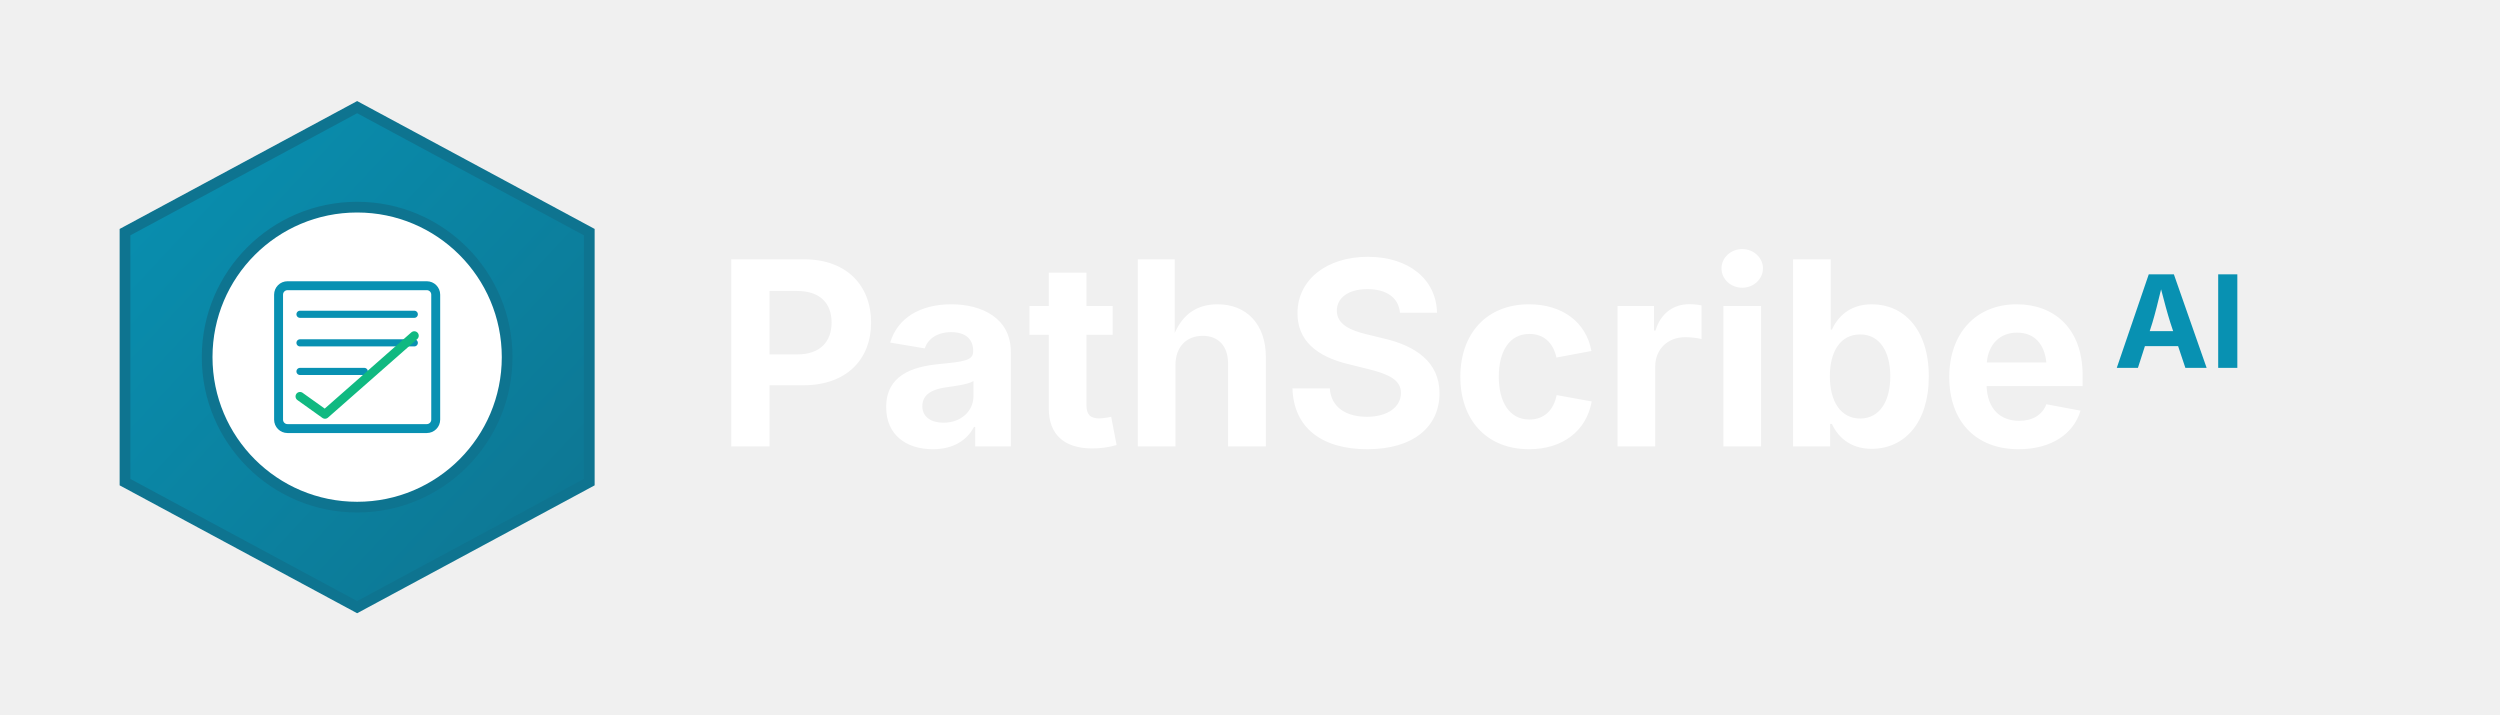
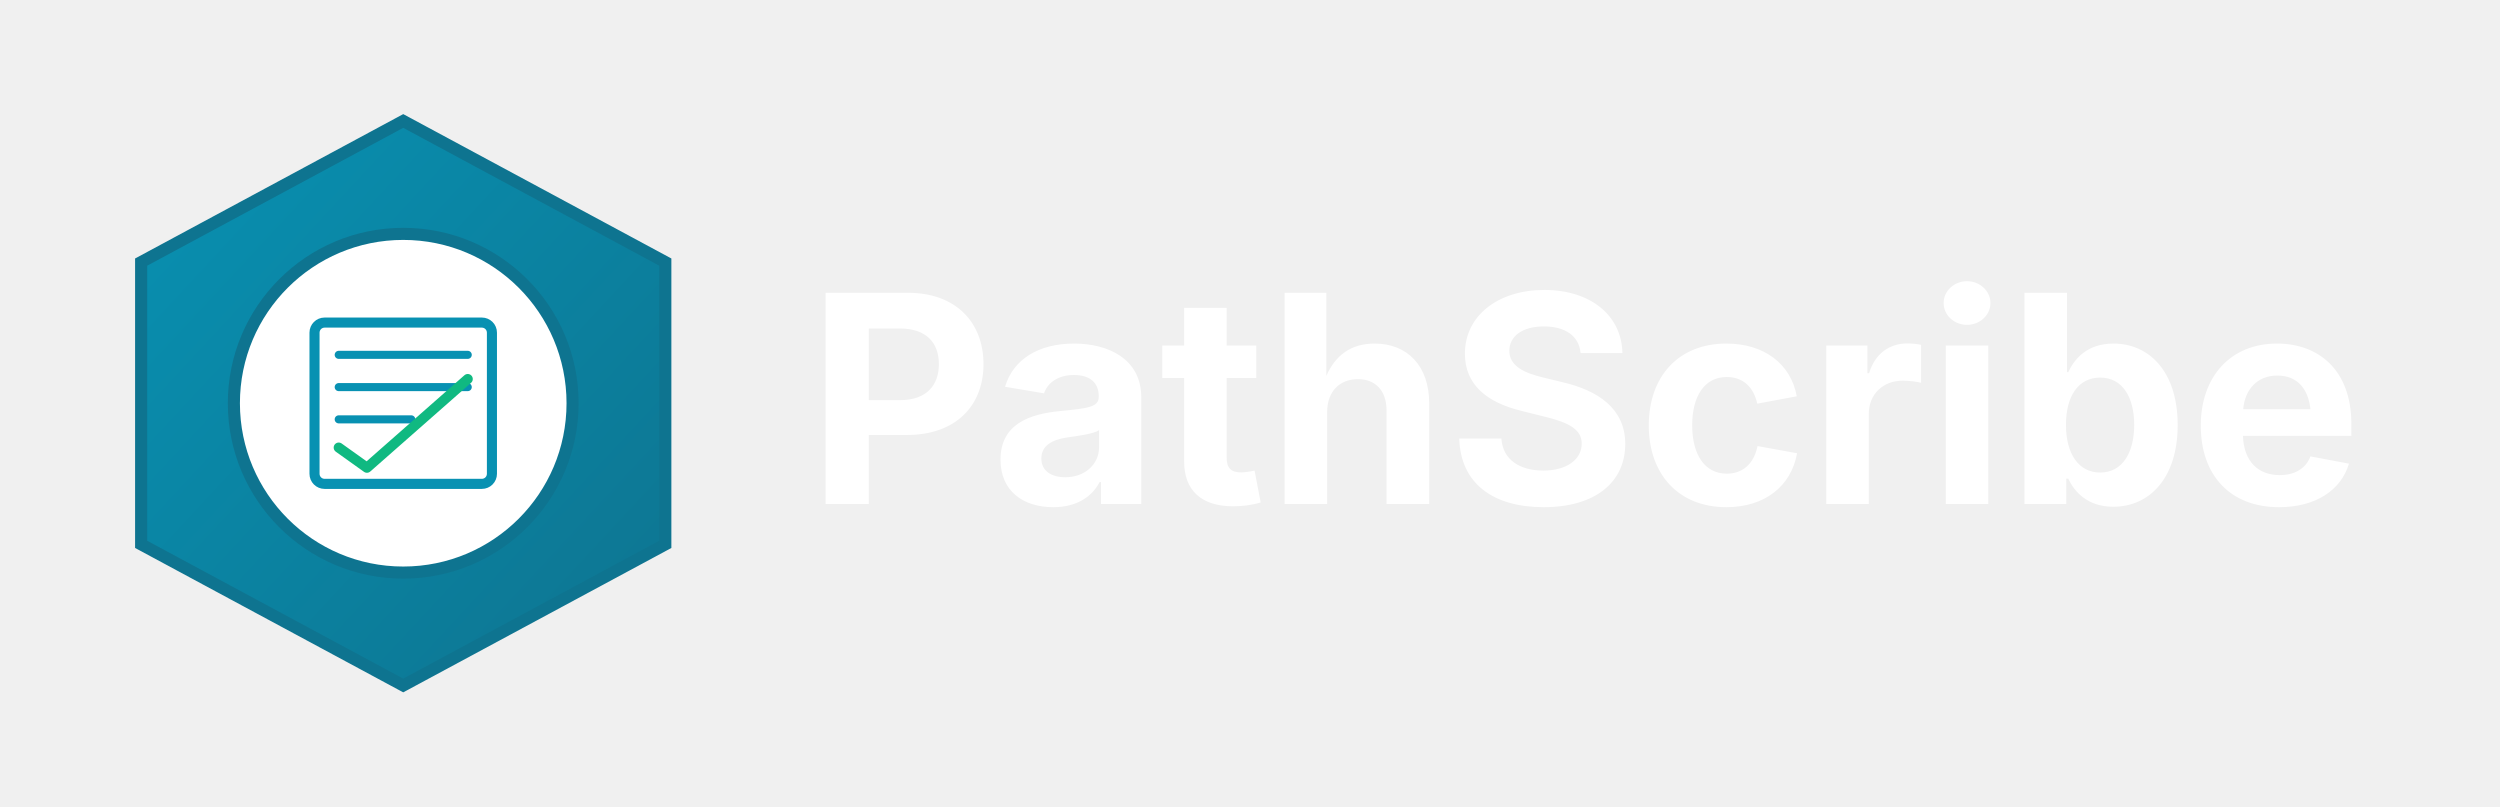
- <svg xmlns="http://www.w3.org/2000/svg" viewBox="0 0 700 200" width="700" height="200">
+ <svg xmlns="http://www.w3.org/2000/svg" viewBox="0 0 620 200" width="620" height="200">
  <defs>
    <linearGradient id="hexGradient" x1="0%" y1="0%" x2="100%" y2="100%">
      <stop offset="0%" style="stop-color:#0891B2;stop-opacity:1" />
      <stop offset="100%" style="stop-color:#0E7490;stop-opacity:1" />
    </linearGradient>
  </defs>
  <polygon points="100,30 165,65 165,135 100,170 35,135 35,65" fill="url(#hexGradient)" stroke="#0E7490" stroke-width="3" />
  <circle cx="100" cy="100" r="42" fill="#FFFFFF" stroke="#0E7490" stroke-width="3" />
  <rect x="78" y="80" width="44" height="40" rx="2.5" fill="none" stroke="#0891B2" stroke-width="2.5" />
  <line x1="84" y1="88" x2="116" y2="88" stroke="#0891B2" stroke-width="2" stroke-linecap="round" />
  <line x1="84" y1="96" x2="116" y2="96" stroke="#0891B2" stroke-width="2" stroke-linecap="round" />
  <line x1="84" y1="104" x2="102" y2="104" stroke="#0891B2" stroke-width="2" stroke-linecap="round" />
  <polyline points="84,111 91,116 116,94" fill="none" stroke="#10B981" stroke-width="2.5" stroke-linecap="round" stroke-linejoin="round" />
  <text x="200" y="125" font-family="'Inter', sans-serif" font-size="72" font-weight="700" fill="#FFFFFF" fill-opacity="1" text-anchor="start">
-     PathScribe<tspan font-size="36" fill="#0891B2" fill-opacity="1" dy="-22" dx="6">AI</tspan>
+     PathScribe
  </text>
</svg>
